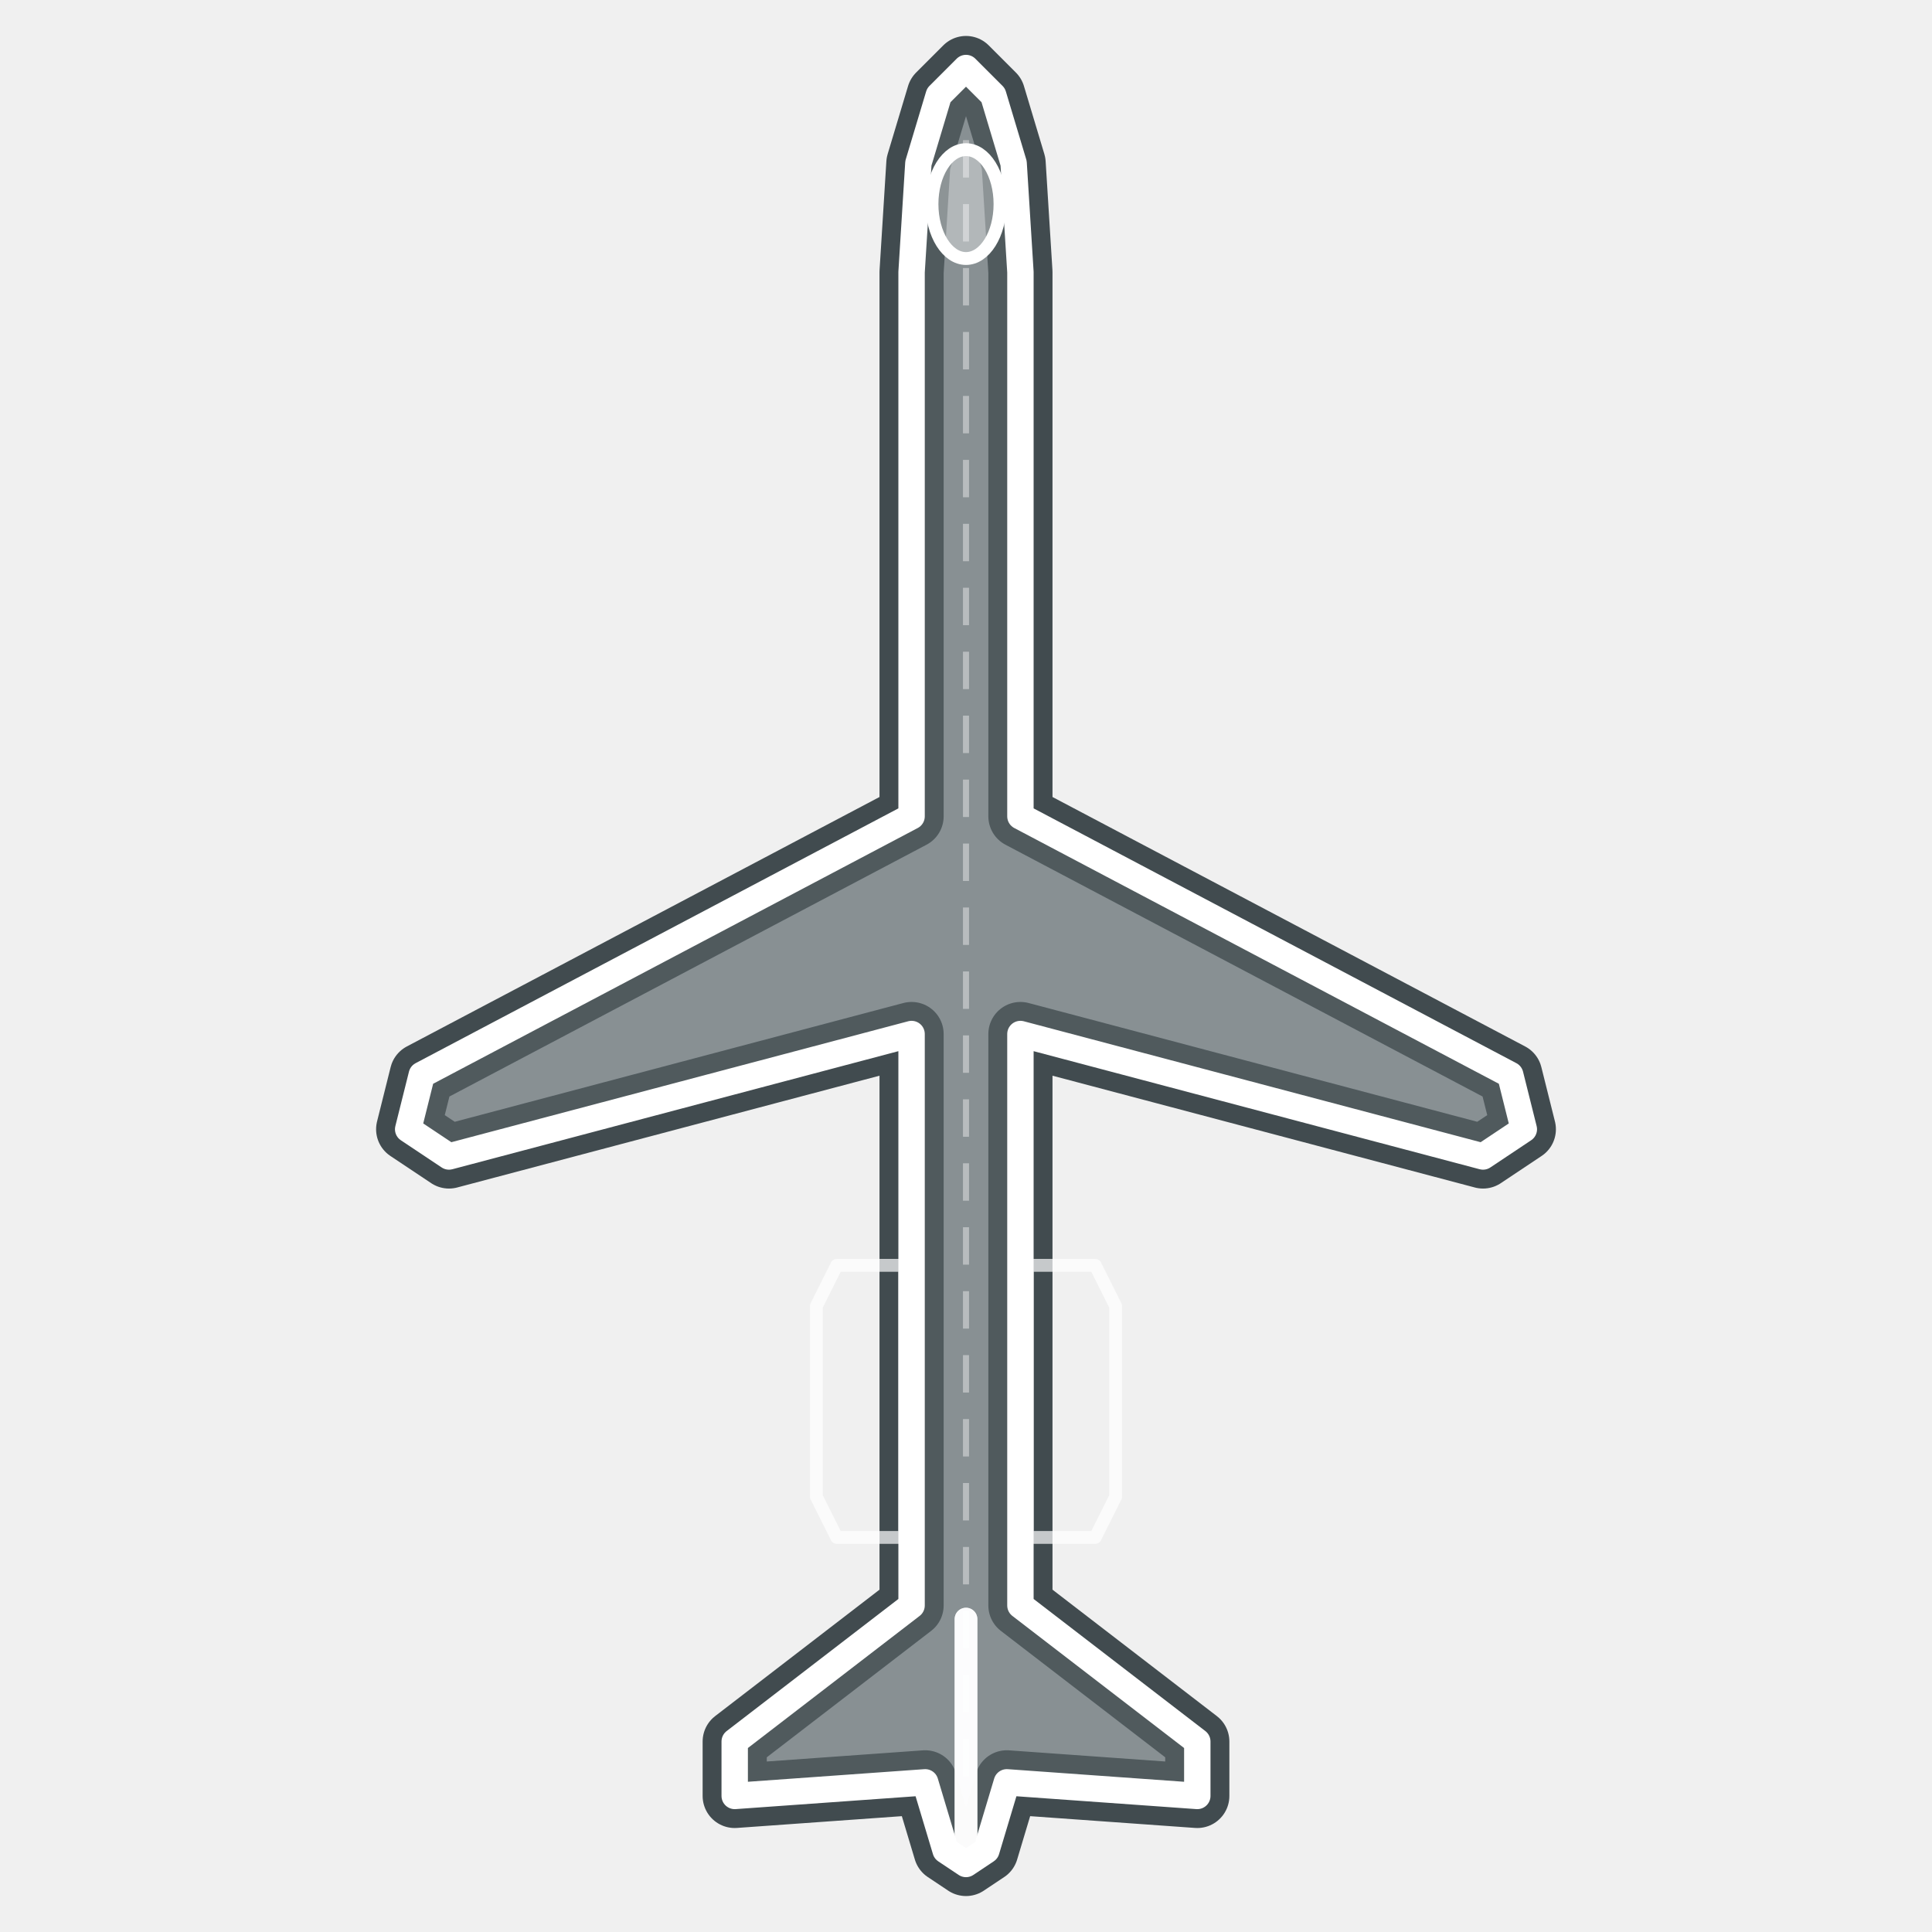
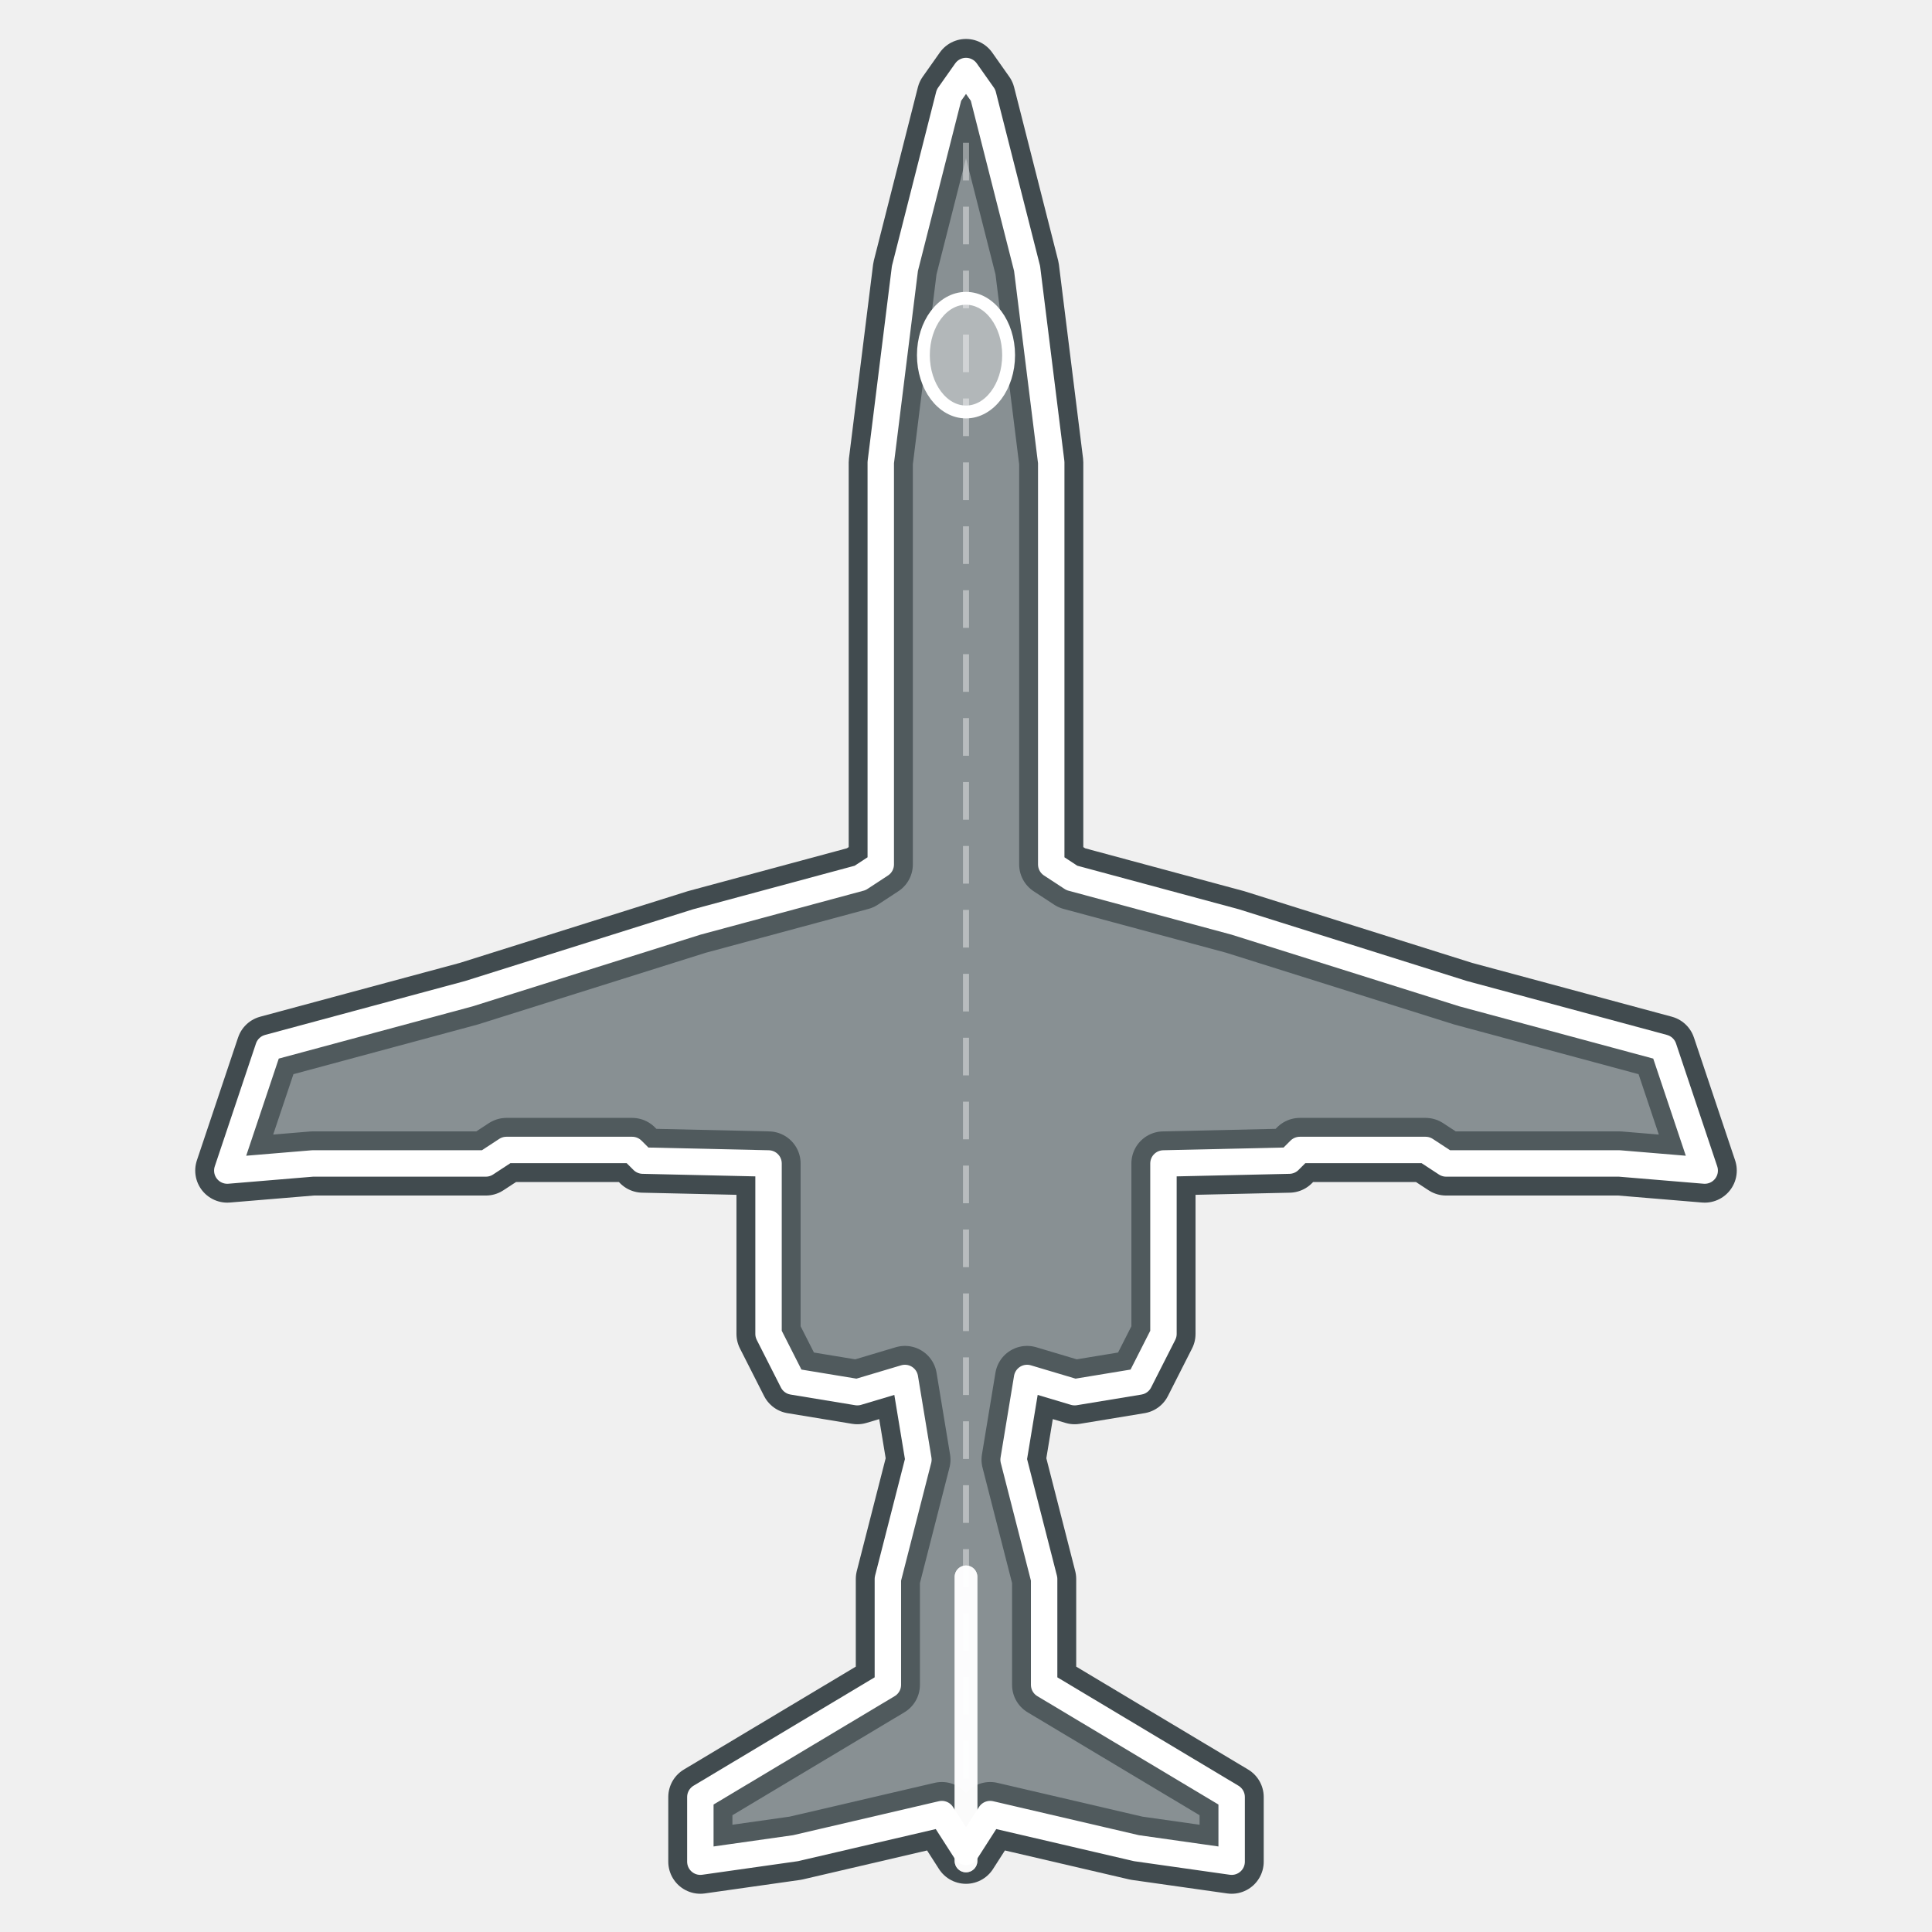
- <svg xmlns="http://www.w3.org/2000/svg" viewBox="-32.00 0.00 284.00 284.00" width="512" height="512">
-   <polygon points="110.0,10.0 114.0,14.0 117.0,24.0 118.0,40.0 118.0,120.0 190.0,158.0 192.0,166.0 186.0,170.0 118.0,152.0 118.0,236.0 144.0,256.0 144.0,264.0 116.0,262.0 113.0,272.0 110.0,274.0 110.0,274.0 107.0,272.0 104.0,262.0 76.0,264.0 76.0,256.0 102.0,236.0 102.0,152.0 34.0,170.0 28.0,166.0 30.0,158.0 102.0,120.0 102.0,40.0 103.0,24.0 106.0,14.0 110.0,10.0" fill="#0b1d24" fill-opacity="0.6" stroke="#07141a" stroke-opacity=".75" stroke-width="9.43" stroke-linejoin="round" />
-   <polygon points="110.0,10.0 114.0,14.0 117.0,24.0 118.0,40.0 118.0,120.0 190.0,158.0 192.0,166.0 186.0,170.0 118.0,152.0 118.0,236.0 144.0,256.0 144.0,264.0 116.0,262.0 113.0,272.0 110.0,274.0 110.0,274.0 107.0,272.0 104.0,262.0 76.0,264.0 76.0,256.0 102.0,236.0 102.0,152.0 34.0,170.0 28.0,166.0 30.0,158.0 102.0,120.0 102.0,40.0 103.0,24.0 106.0,14.0 110.0,10.0" fill="#ffffff" fill-opacity=".22" stroke="#ffffff" stroke-width="3.88" stroke-linejoin="round" />
-   <line x1="110" y1="20.6" x2="110" y2="263.4" stroke="#ffffff" stroke-width="0.89" stroke-dasharray="5.5 3.9" opacity=".4" />
-   <line x1="110" y1="238" x2="110" y2="272" stroke="#ffffff" stroke-width="3.33" stroke-linecap="round" opacity=".85" />
-   <line x1="110" y1="238" x2="110" y2="272" stroke="#ffffff" stroke-width="3.33" stroke-linecap="round" opacity=".85" />
-   <polygon points="119.0,186.0 129.0,186.0 132.0,192.0 132.0,220.0 129.0,226.0 119.0,226.0" fill="none" stroke="#ffffff" stroke-width="1.89" stroke-linejoin="round" stroke-linecap="round" opacity=".7" />
-   <polygon points="101.0,186.0 91.0,186.0 88.0,192.0 88.0,220.0 91.0,226.0 101.0,226.0" fill="none" stroke="#ffffff" stroke-width="1.89" stroke-linejoin="round" stroke-linecap="round" opacity=".7" />
-   <ellipse cx="110" cy="30" rx="5" ry="8" fill="#ffffff" fill-opacity=".35" stroke="#ffffff" stroke-width="1.89" />
+ <svg xmlns="http://www.w3.org/2000/svg" viewBox="-26.00 0.00 272.00 272.00" width="512" height="512">
+   <polygon points="110.0,10.0 112.4,13.4 118.6,37.8 122.0,65.1 122.0,121.7 124.9,123.6 147.9,129.8 180.0,139.9 208.2,147.5 214.0,164.8 202.0,163.8 177.6,163.8 174.7,161.9 157.0,161.9 155.5,163.4 137.8,163.8 137.8,187.8 134.4,194.5 125.3,196.0 118.6,194.0 116.7,205.5 121.0,222.3 121.0,237.2 147.4,253.0 147.4,262.1 134.0,260.2 113.4,255.4 110.0,260.7 110.0,260.7 106.6,255.4 86.0,260.2 72.6,262.1 72.6,253.0 99.0,237.2 99.0,222.3 103.3,205.5 101.4,194.0 94.7,196.0 85.6,194.5 82.2,187.8 82.2,163.8 64.5,163.4 63.0,161.9 45.3,161.9 42.4,163.8 18.0,163.8 6.0,164.8 11.8,147.5 40.0,139.9 72.1,129.8 95.1,123.6 98.0,121.7 98.0,65.1 101.4,37.8 107.6,13.4 110.0,10.0" fill="#0b1d24" fill-opacity="0.6" stroke="#07141a" stroke-opacity=".75" stroke-width="9.03" stroke-linejoin="round" />
+   <polygon points="110.0,10.0 112.4,13.4 118.6,37.8 122.0,65.1 122.0,121.7 124.9,123.6 147.9,129.8 180.0,139.9 208.2,147.5 214.0,164.8 202.0,163.8 177.6,163.8 174.7,161.9 157.0,161.9 155.5,163.4 137.8,163.8 137.8,187.8 134.4,194.5 125.3,196.0 118.6,194.0 116.7,205.5 121.0,222.3 121.0,237.2 147.4,253.0 147.4,262.1 134.0,260.2 113.4,255.4 110.0,260.7 110.0,260.7 106.6,255.4 86.0,260.2 72.6,262.1 72.6,253.0 99.0,237.2 99.0,222.3 103.3,205.5 101.4,194.0 94.7,196.0 85.6,194.5 82.2,187.8 82.2,163.8 64.5,163.4 63.0,161.9 45.3,161.9 42.4,163.8 18.0,163.8 6.0,164.8 11.8,147.5 40.0,139.9 72.1,129.8 95.1,123.6 98.0,121.7 98.0,65.1 101.4,37.8 107.6,13.4 110.0,10.0" fill="#ffffff" fill-opacity=".22" stroke="#ffffff" stroke-width="3.72" stroke-linejoin="round" />
+   <line x1="110" y1="20.1" x2="110" y2="251.9" stroke="#ffffff" stroke-width="0.85" stroke-dasharray="5.3 3.7" opacity=".4" />
+   <line x1="110" y1="222" x2="110" y2="262" stroke="#ffffff" stroke-width="3.19" stroke-linecap="round" opacity=".85" />
+   <line x1="110" y1="222" x2="110" y2="262" stroke="#ffffff" stroke-width="3.19" stroke-linecap="round" opacity=".85" />
+   <ellipse cx="110" cy="50" rx="6" ry="8" fill="#ffffff" fill-opacity=".35" stroke="#ffffff" stroke-width="1.81" />
</svg>
